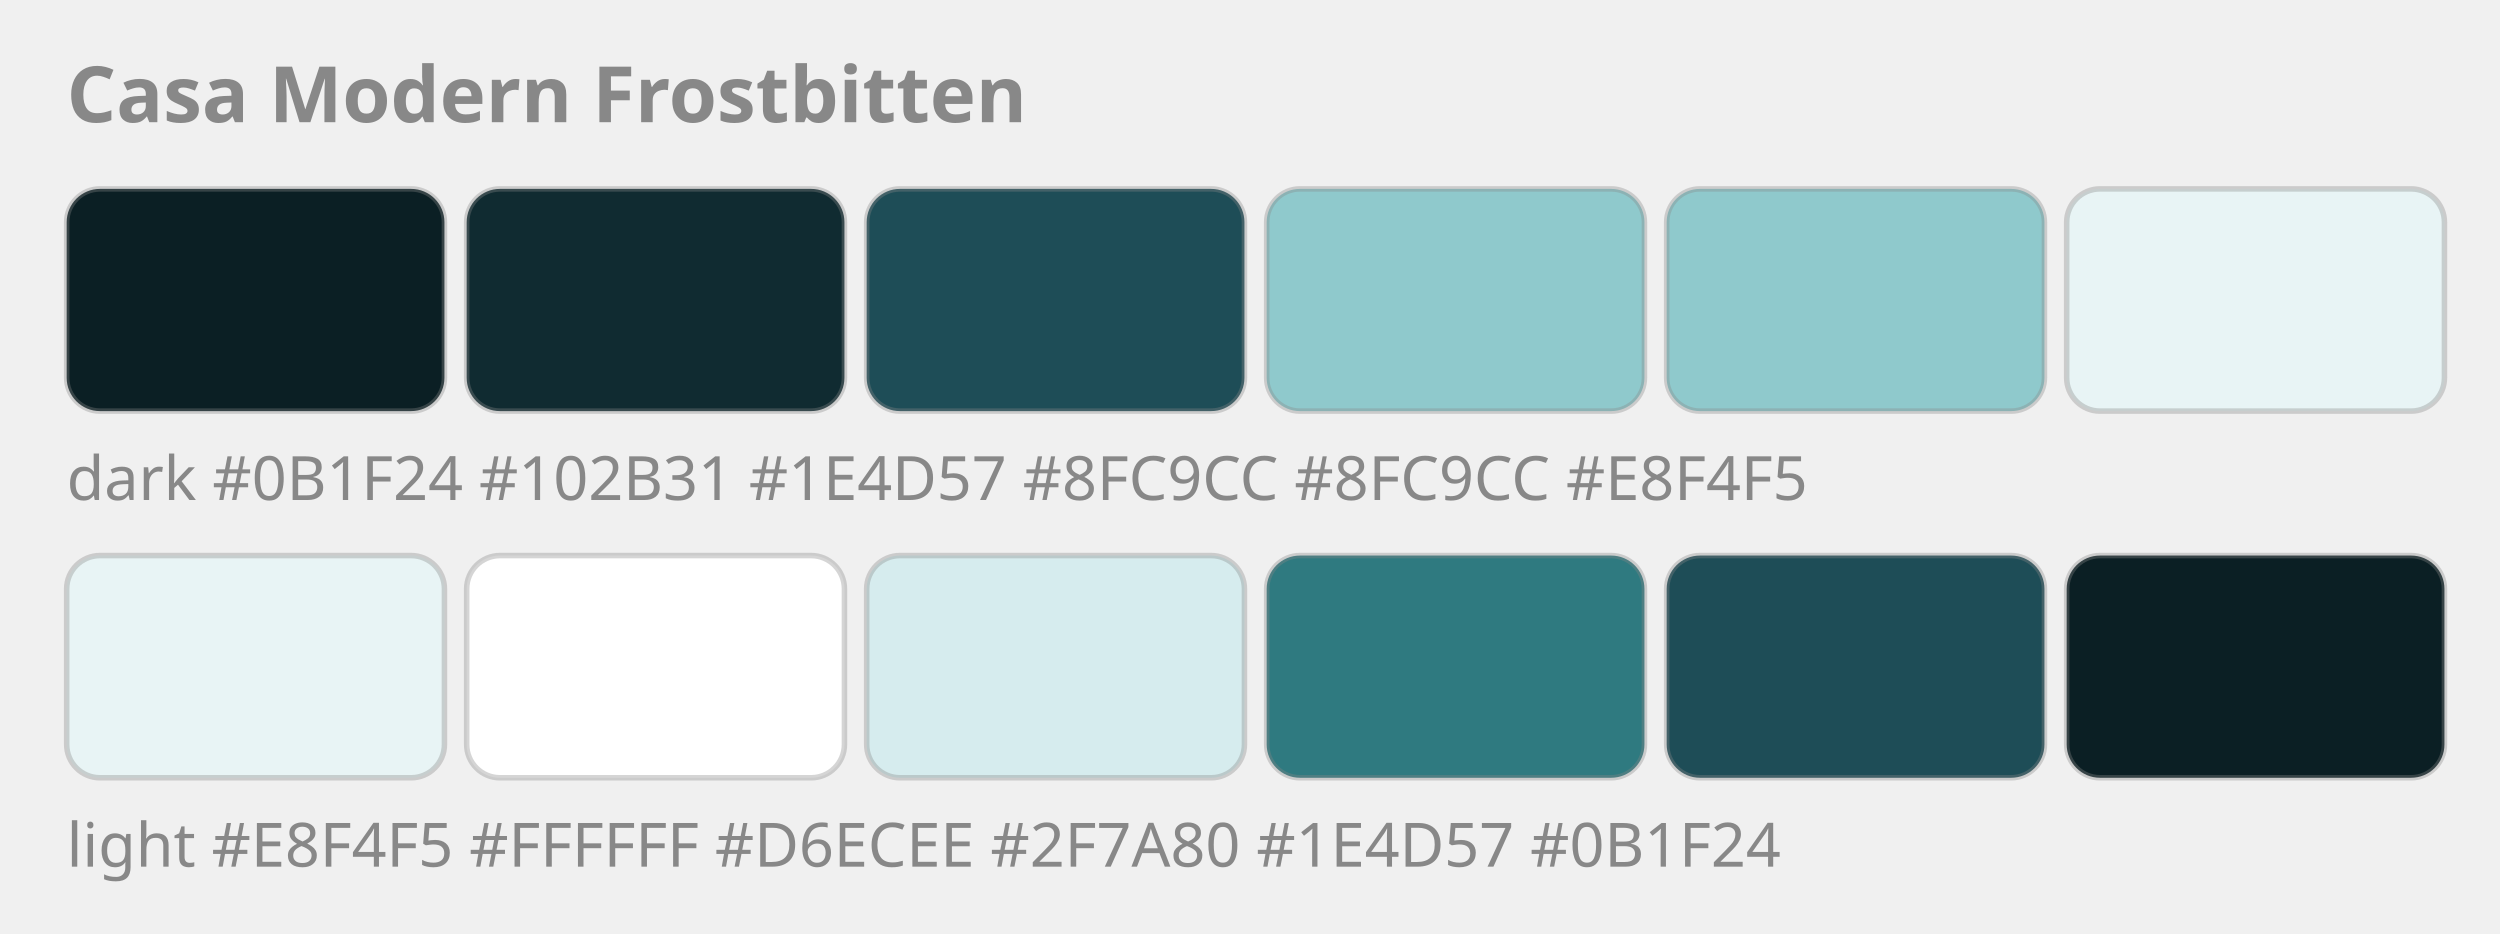
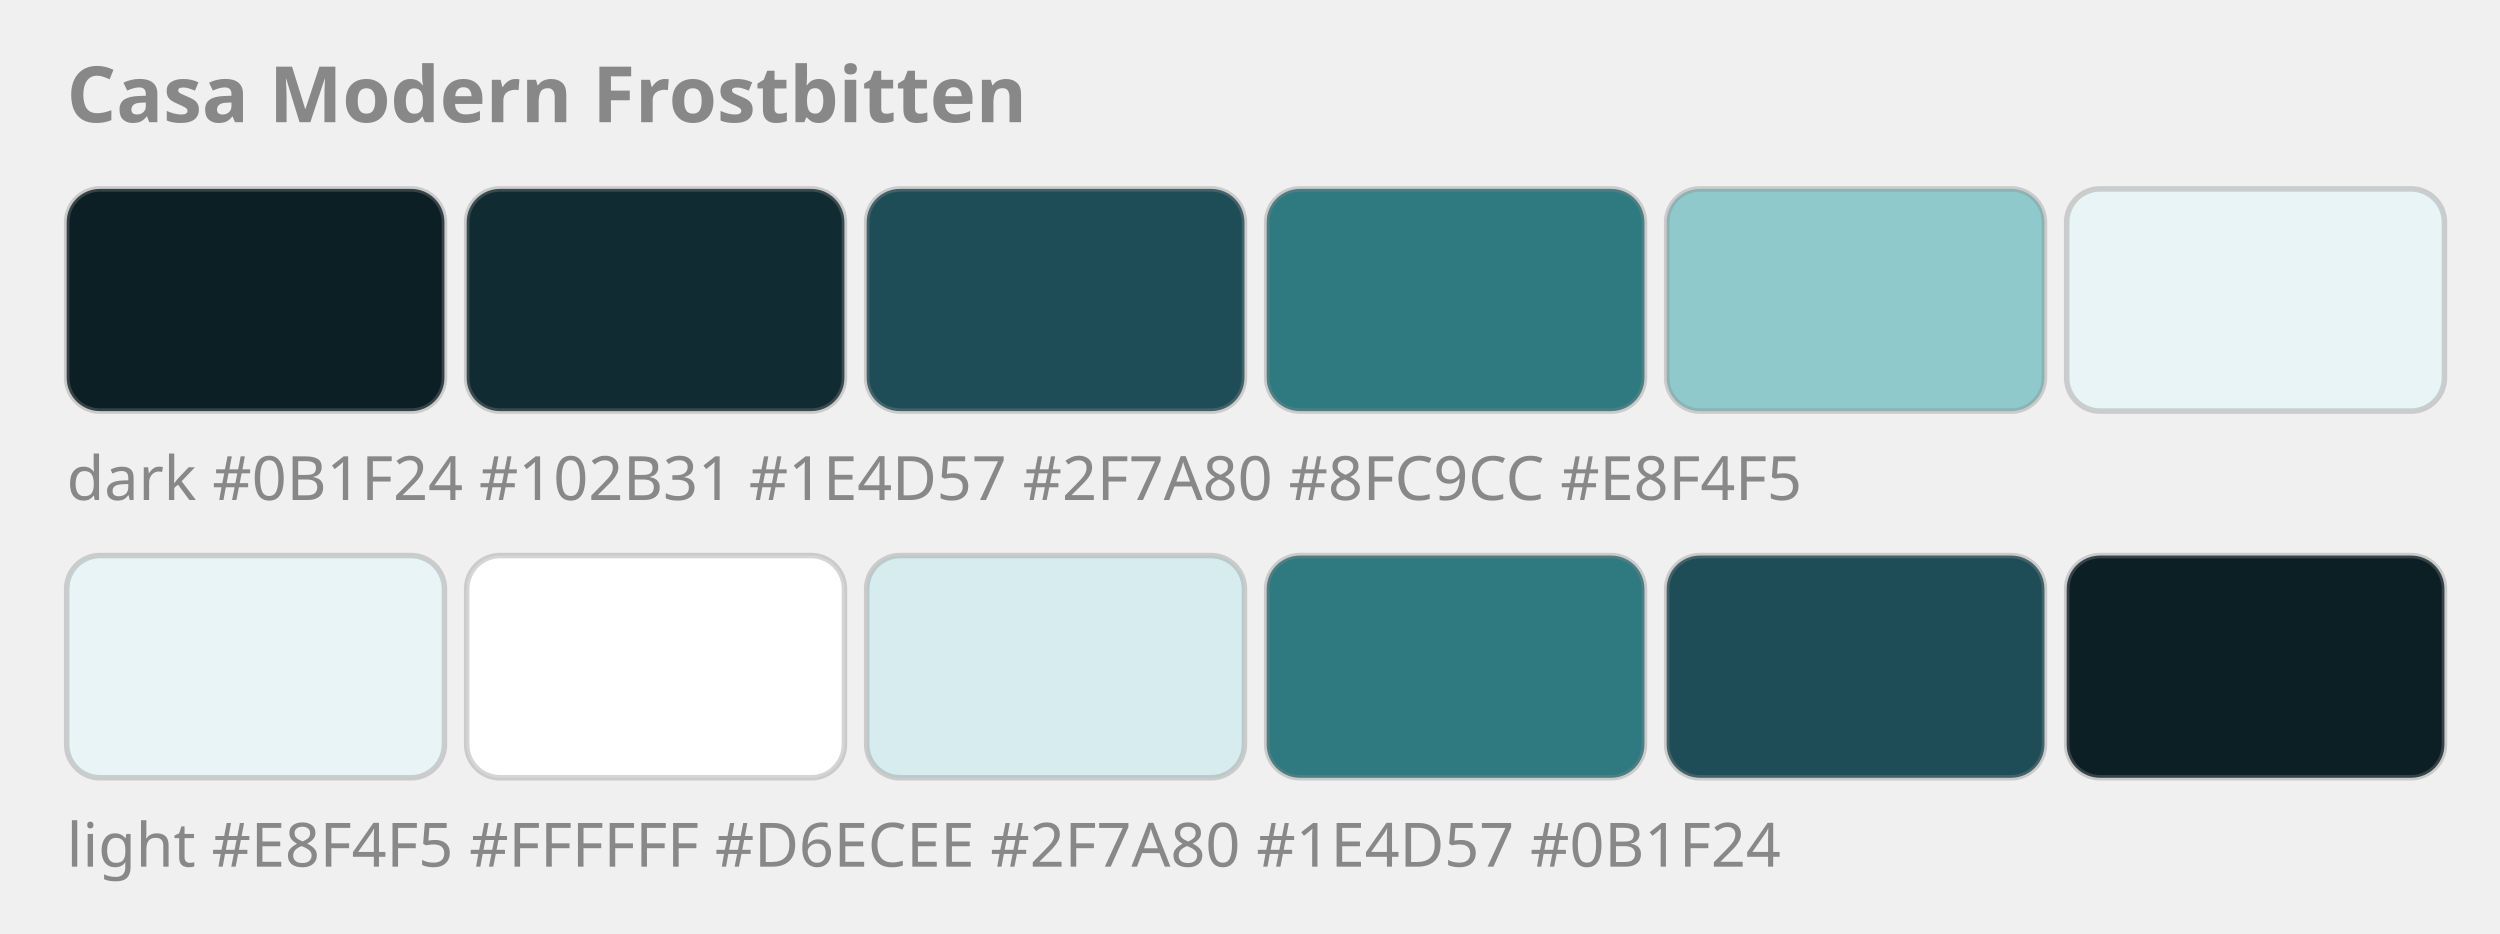
<svg xmlns="http://www.w3.org/2000/svg" width="450" height="168">
  <text x="12" y="22" font-family="sans-serif" font-size="14" font-weight="600" fill="#888">Casa Modern Frostbitten</text>
  <rect x="12" y="34" width="68" height="40" rx="6" fill="#0B1F24" stroke="#888" stroke-opacity=".35" />
  <rect x="84" y="34" width="68" height="40" rx="6" fill="#102B31" stroke="#888" stroke-opacity=".35" />
  <rect x="156" y="34" width="68" height="40" rx="6" fill="#1E4D57" stroke="#888" stroke-opacity=".35" />
-   <rect x="228" y="34" width="68" height="40" rx="6" fill="#8FC9CC" stroke="#888" stroke-opacity=".35" />
+   <rect x="228" y="34" width="68" height="40" rx="6" fill="#2F7A80" stroke="#888" stroke-opacity=".35" />
  <rect x="300" y="34" width="68" height="40" rx="6" fill="#8FC9CC" stroke="#888" stroke-opacity=".35" />
  <rect x="372" y="34" width="68" height="40" rx="6" fill="#E8F4F5" stroke="#888" stroke-opacity=".35" />
-   <text x="12" y="90" font-family="sans-serif" font-size="11" fill="#888">dark  #0B1F24  #102B31  #1E4D57  #8FC9CC  #8FC9CC  #E8F4F5</text>
+   <text x="12" y="90" font-family="sans-serif" font-size="11" fill="#888">dark  #0B1F24  #102B31  #1E4D57  #2F7A80  #8FC9CC  #E8F4F5</text>
  <rect x="12" y="100" width="68" height="40" rx="6" fill="#E8F4F5" stroke="#888" stroke-opacity=".35" />
  <rect x="84" y="100" width="68" height="40" rx="6" fill="#FFFFFF" stroke="#888" stroke-opacity=".35" />
  <rect x="156" y="100" width="68" height="40" rx="6" fill="#D6ECEE" stroke="#888" stroke-opacity=".35" />
  <rect x="228" y="100" width="68" height="40" rx="6" fill="#2F7A80" stroke="#888" stroke-opacity=".35" />
  <rect x="300" y="100" width="68" height="40" rx="6" fill="#1E4D57" stroke="#888" stroke-opacity=".35" />
  <rect x="372" y="100" width="68" height="40" rx="6" fill="#0B1F24" stroke="#888" stroke-opacity=".35" />
  <text x="12" y="156" font-family="sans-serif" font-size="11" fill="#888">light  #E8F4F5  #FFFFFF  #D6ECEE  #2F7A80  #1E4D57  #0B1F24</text>
</svg>
